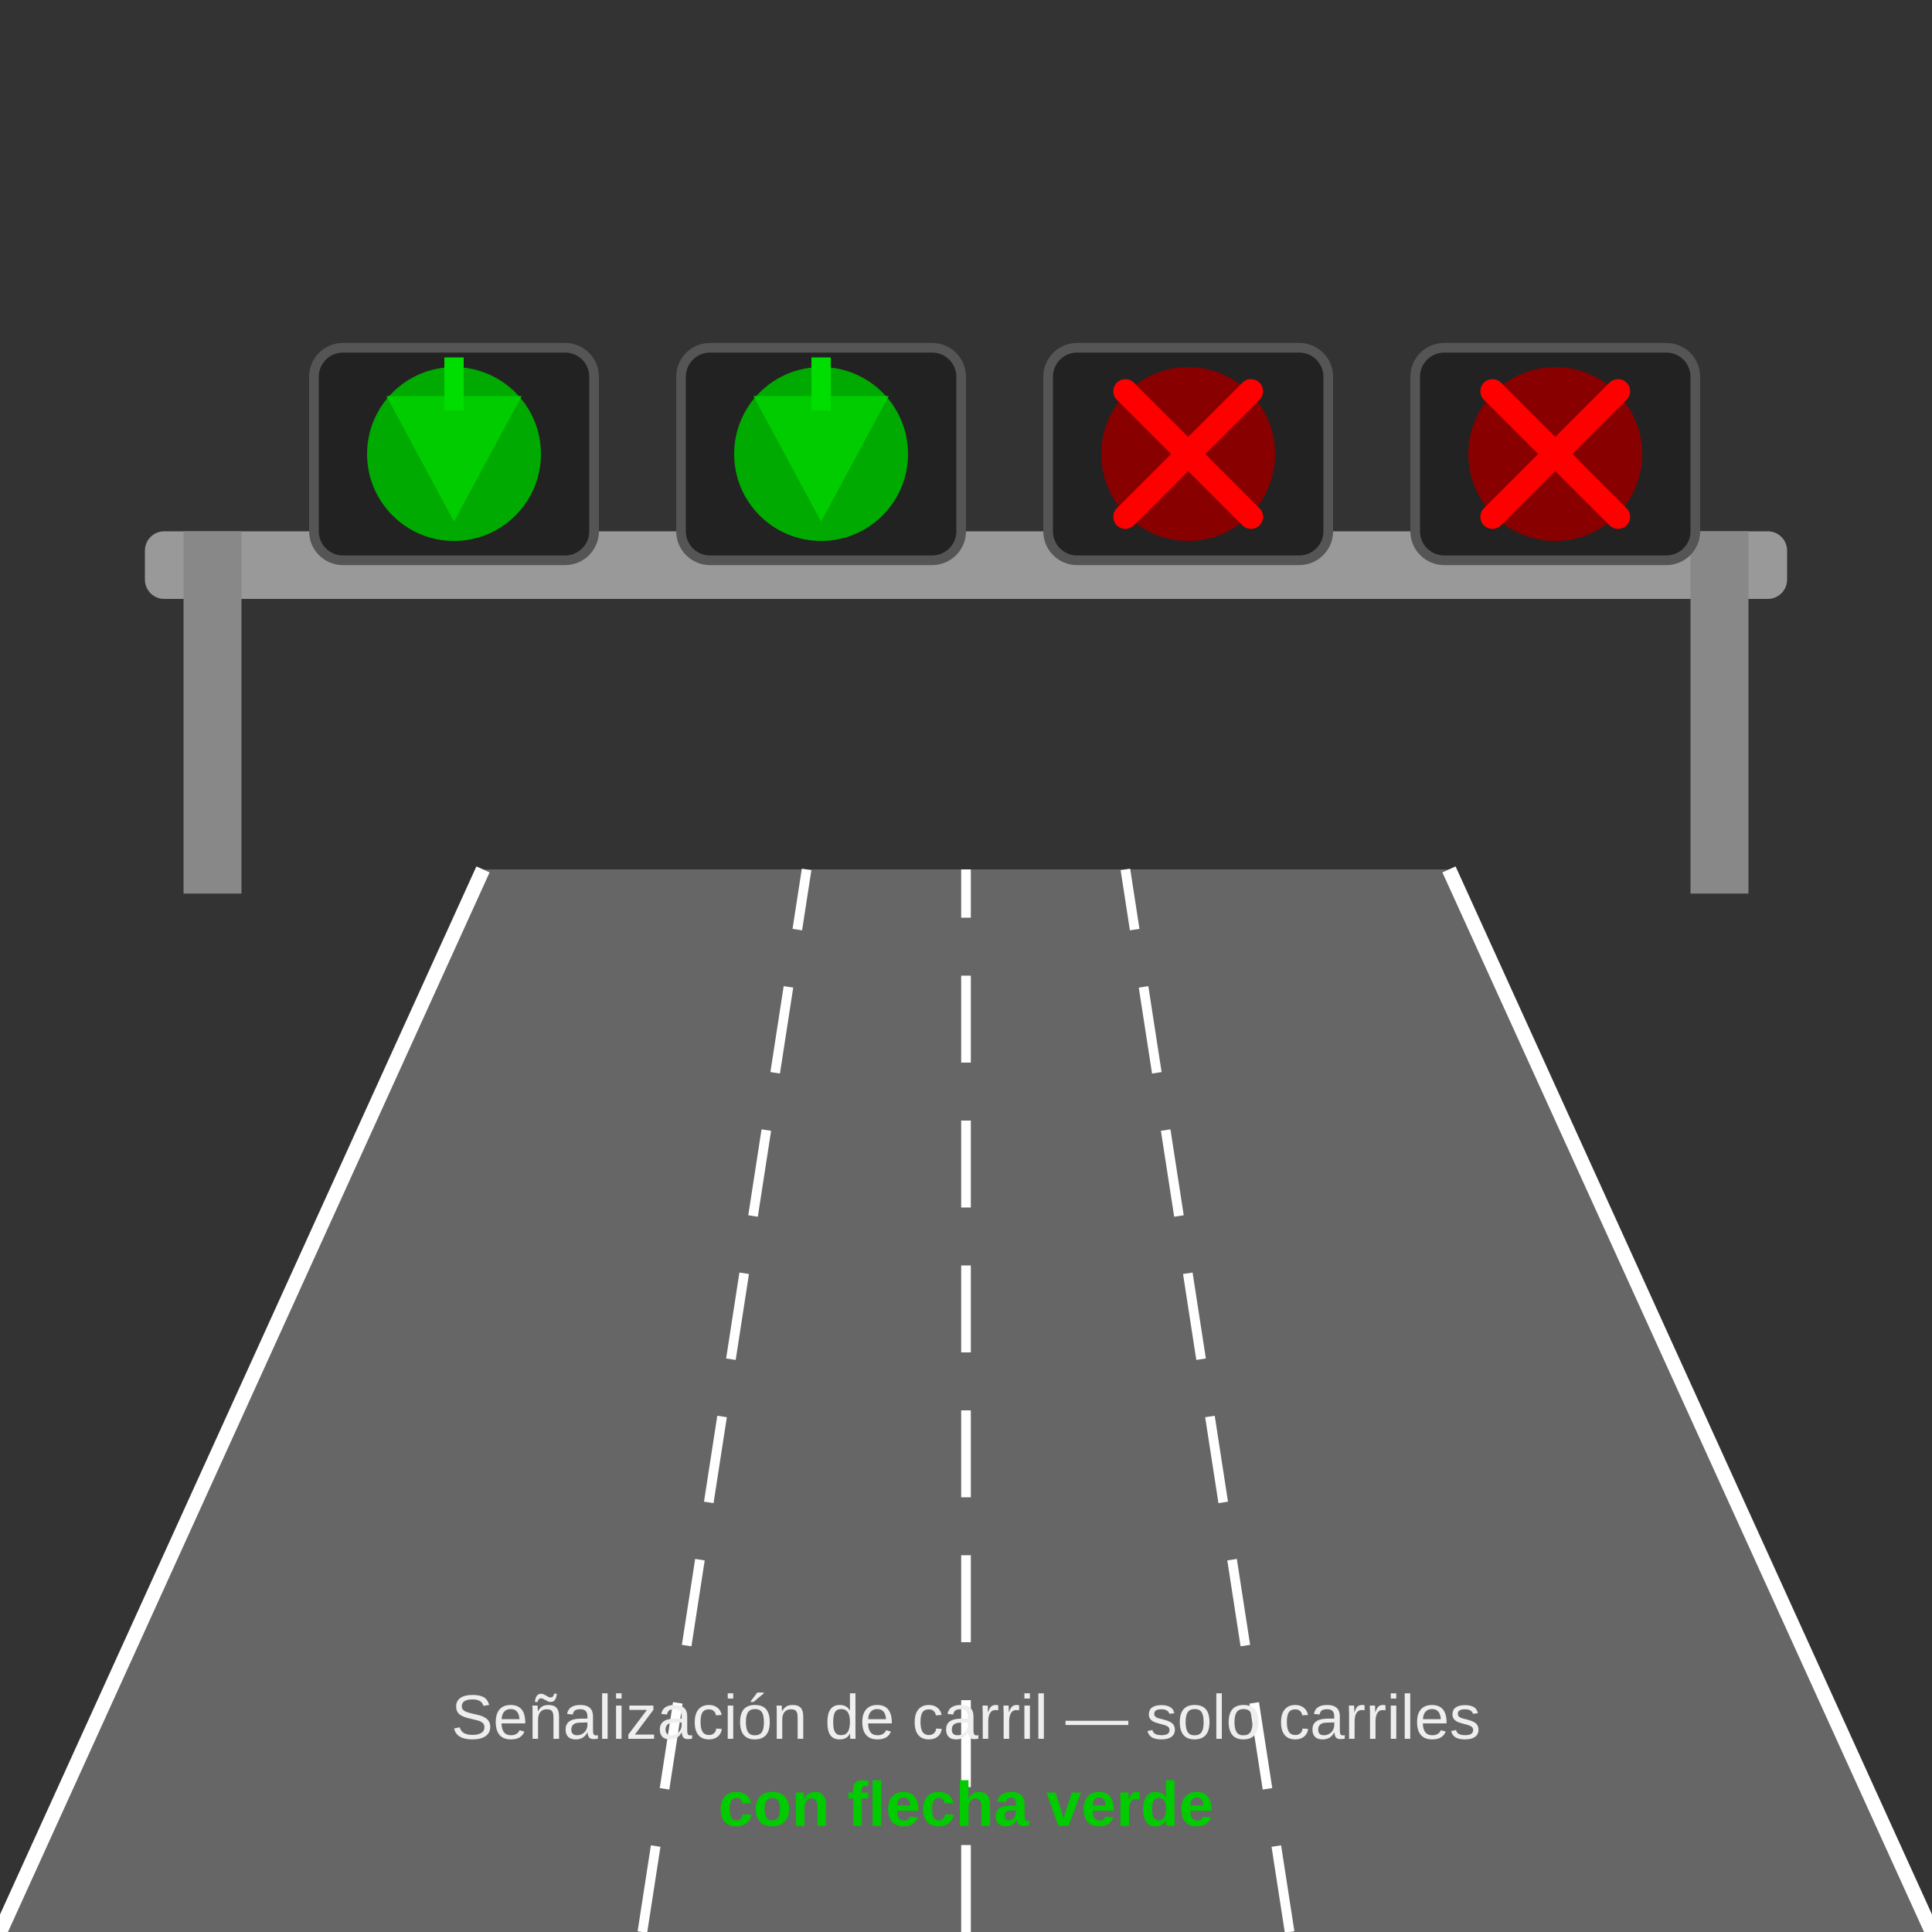
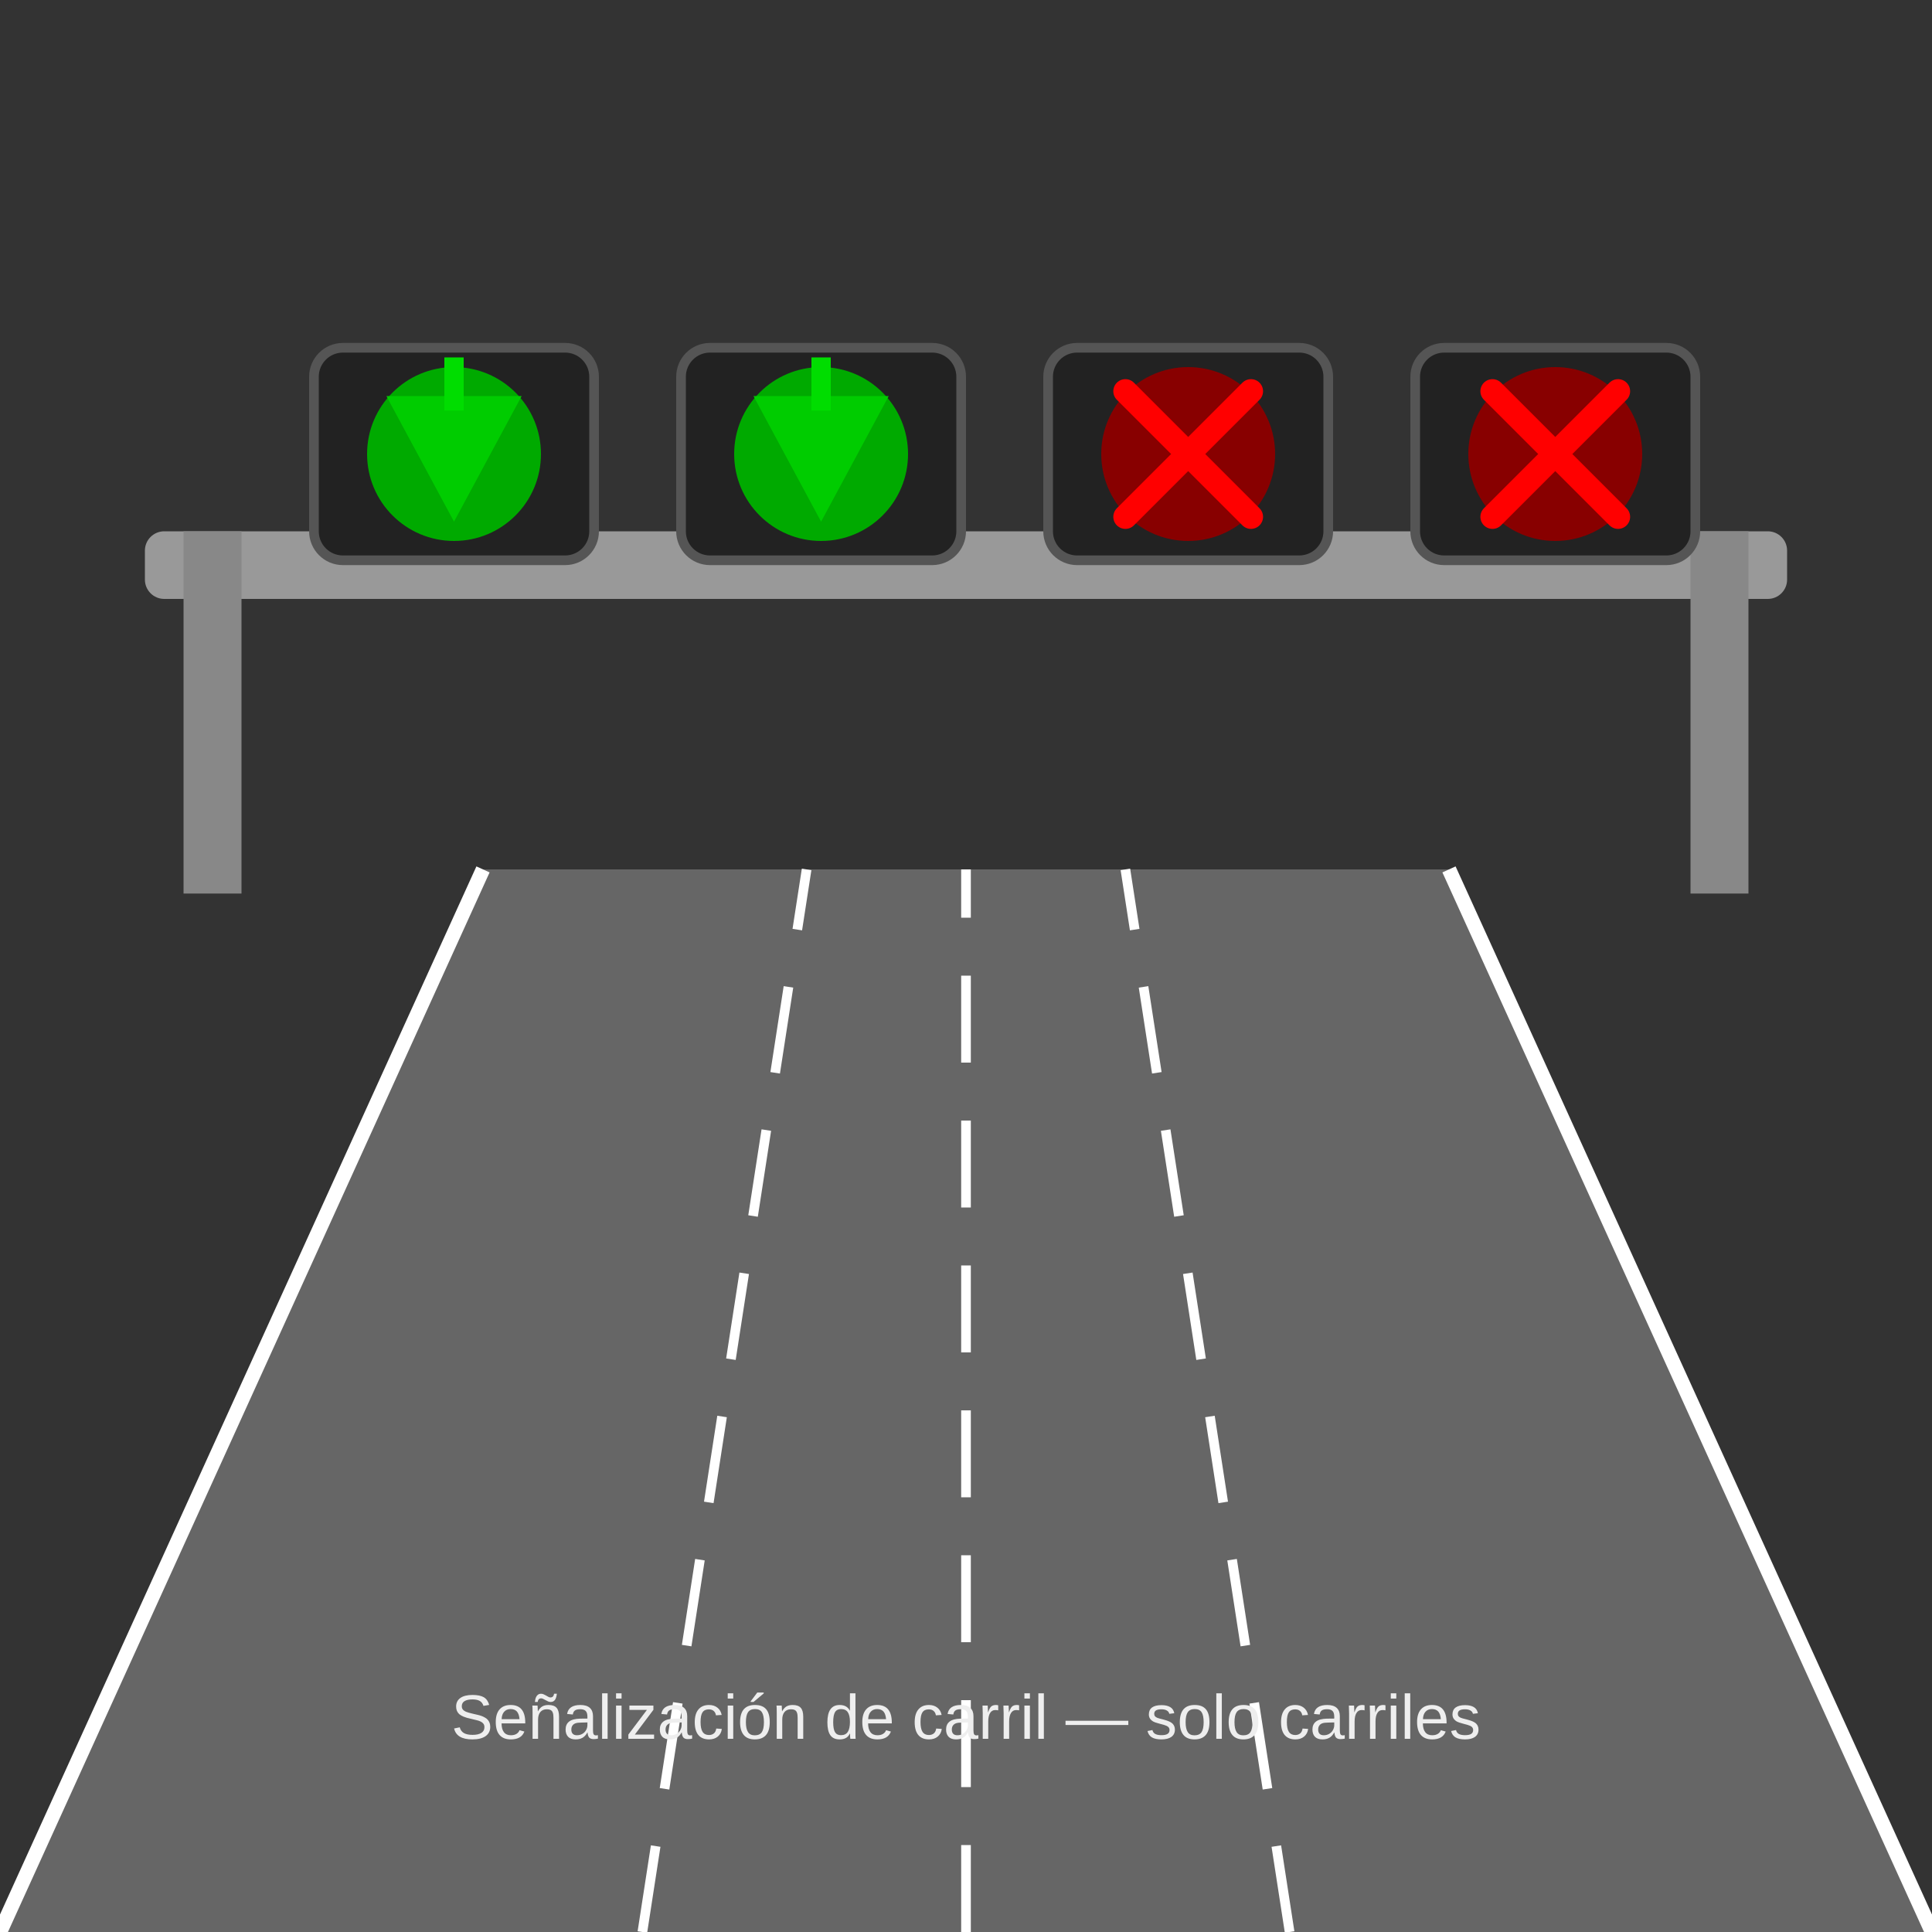
<svg xmlns="http://www.w3.org/2000/svg" viewBox="0 0 400 400" width="400" height="400">
  <rect width="400" height="400" fill="#333333" />
  <polygon points="0,400 400,400 300,180 100,180" fill="#666666" />
  <line x1="133" y1="400" x2="167" y2="180" stroke="white" stroke-width="2" stroke-dasharray="18,12" />
  <line x1="200" y1="400" x2="200" y2="180" stroke="white" stroke-width="2" stroke-dasharray="18,12" />
  <line x1="267" y1="400" x2="233" y2="180" stroke="white" stroke-width="2" stroke-dasharray="18,12" />
  <line x1="0" y1="400" x2="100" y2="180" stroke="white" stroke-width="3" />
  <line x1="400" y1="400" x2="300" y2="180" stroke="white" stroke-width="3" />
  <rect x="30" y="110" width="340" height="14" rx="4" fill="#999999" />
  <rect x="38" y="110" width="12" height="75" fill="#888888" />
  <rect x="350" y="110" width="12" height="75" fill="#888888" />
  <rect x="65" y="72" width="58" height="44" rx="6" fill="#222222" stroke="#555555" stroke-width="2" />
  <circle cx="94" cy="94" r="18" fill="#00AA00" />
  <polygon points="94,108 80,82 108,82" fill="#00CC00" />
  <line x1="94" y1="74" x2="94" y2="85" stroke="#00DD00" stroke-width="4" />
  <rect x="141" y="72" width="58" height="44" rx="6" fill="#222222" stroke="#555555" stroke-width="2" />
  <circle cx="170" cy="94" r="18" fill="#00AA00" />
  <polygon points="170,108 156,82 184,82" fill="#00CC00" />
  <line x1="170" y1="74" x2="170" y2="85" stroke="#00DD00" stroke-width="4" />
  <rect x="217" y="72" width="58" height="44" rx="6" fill="#222222" stroke="#555555" stroke-width="2" />
  <circle cx="246" cy="94" r="18" fill="#880000" />
  <line x1="233" y1="81" x2="259" y2="107" stroke="#FF0000" stroke-width="5" stroke-linecap="round" />
  <line x1="259" y1="81" x2="233" y2="107" stroke="#FF0000" stroke-width="5" stroke-linecap="round" />
  <rect x="293" y="72" width="58" height="44" rx="6" fill="#222222" stroke="#555555" stroke-width="2" />
  <circle cx="322" cy="94" r="18" fill="#880000" />
  <line x1="309" y1="81" x2="335" y2="107" stroke="#FF0000" stroke-width="5" stroke-linecap="round" />
  <line x1="335" y1="81" x2="309" y2="107" stroke="#FF0000" stroke-width="5" stroke-linecap="round" />
  <text x="200" y="360" text-anchor="middle" font-family="Arial,sans-serif" font-size="13" fill="#EEEEEE">Señalización de carril — solo carriles</text>
-   <text x="200" y="378" text-anchor="middle" font-family="Arial,sans-serif" font-weight="bold" font-size="13" fill="#00CC00">con flecha verde</text>
</svg>
